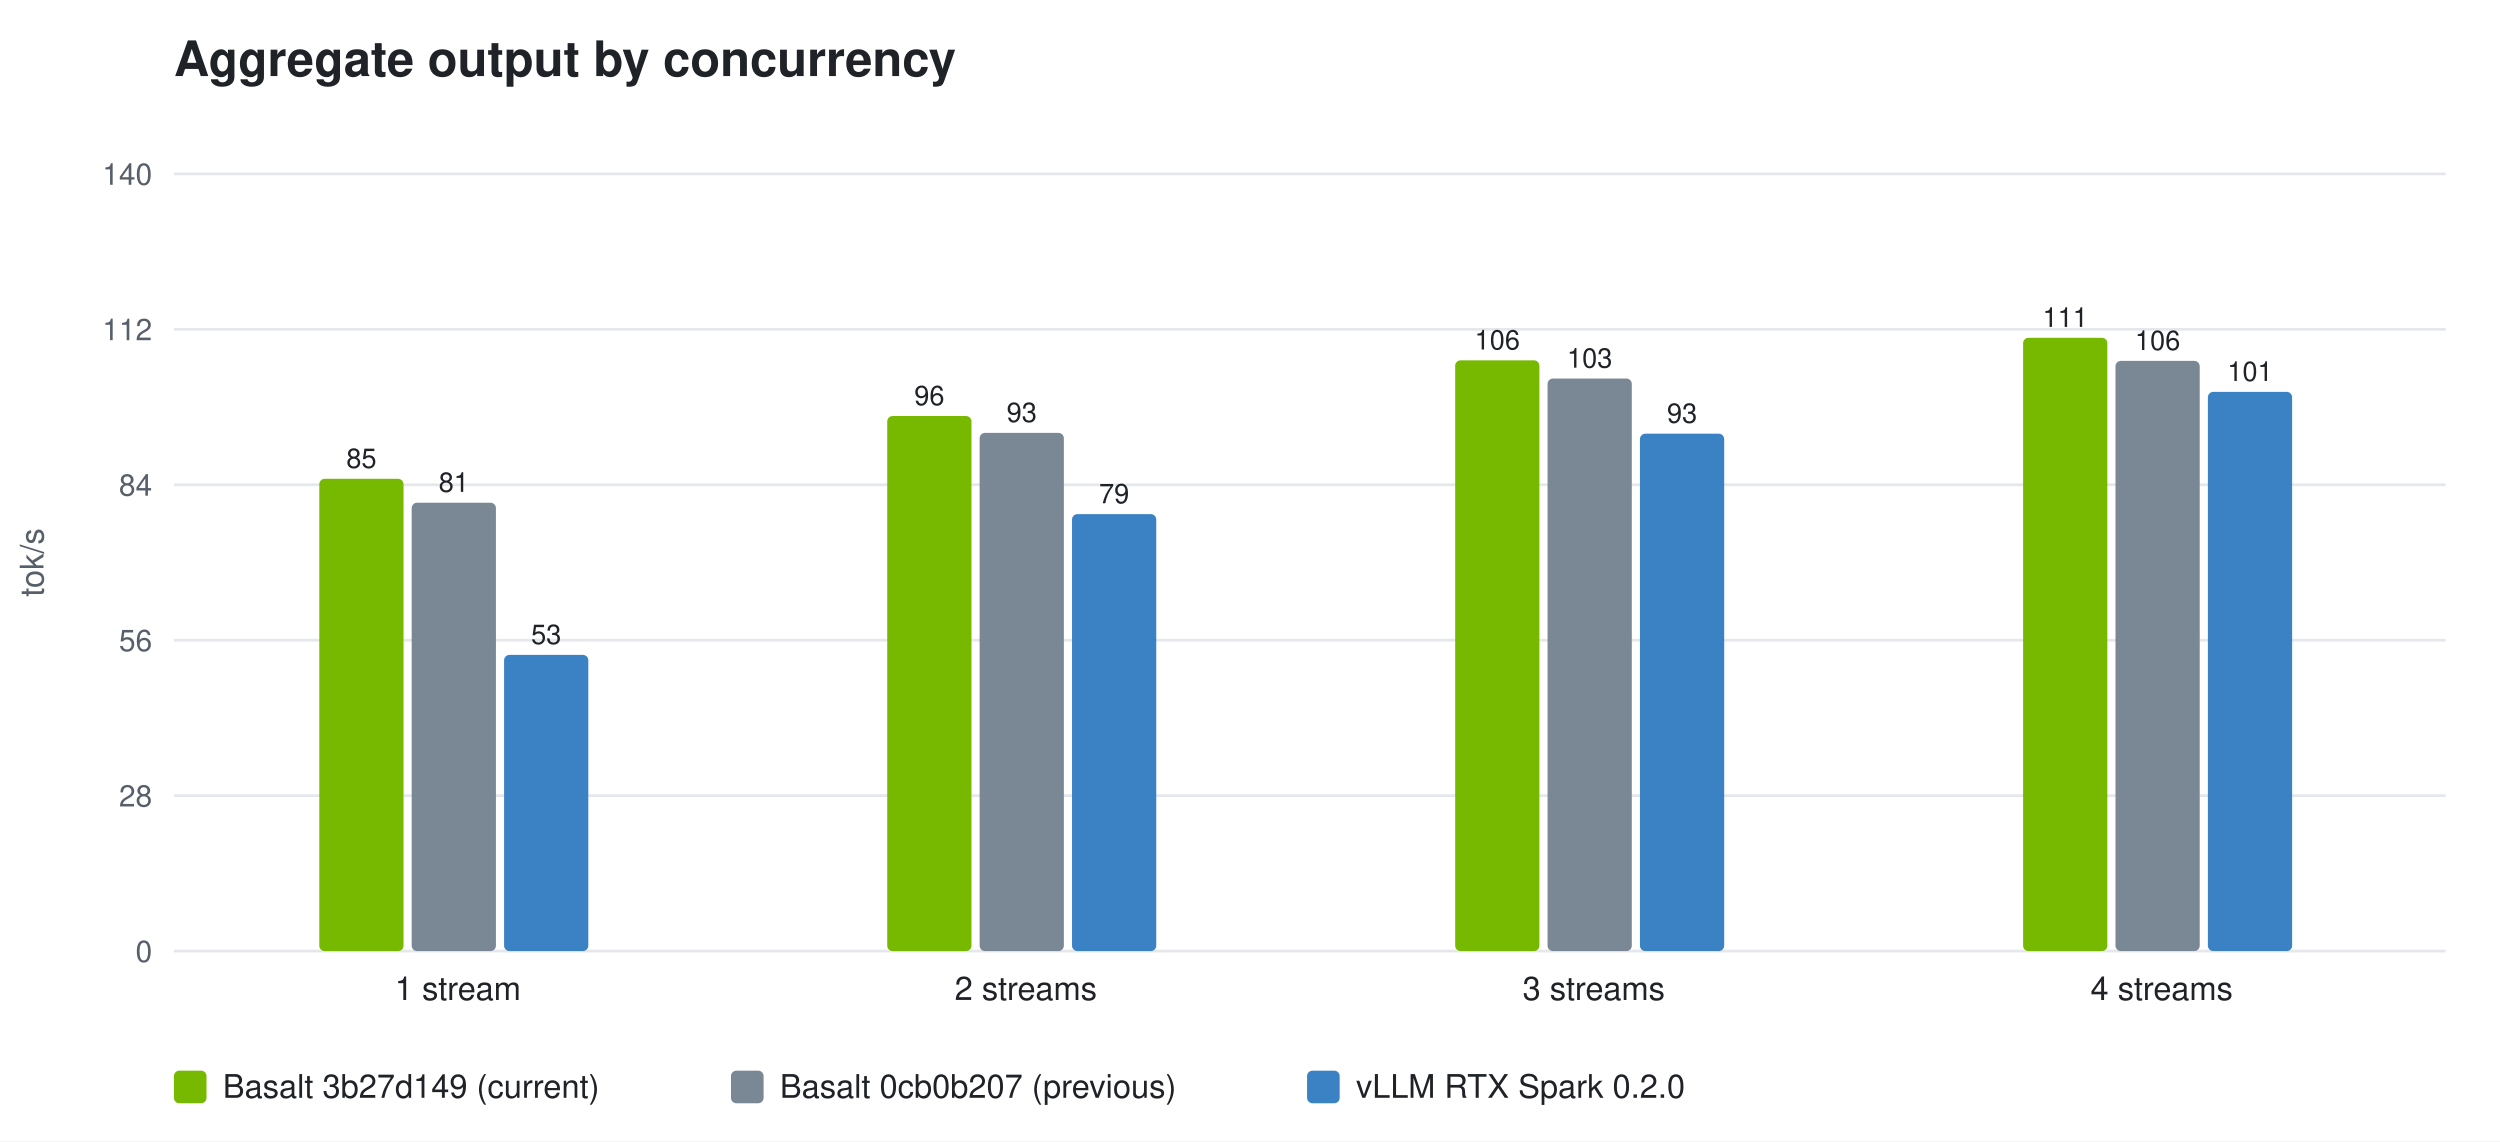
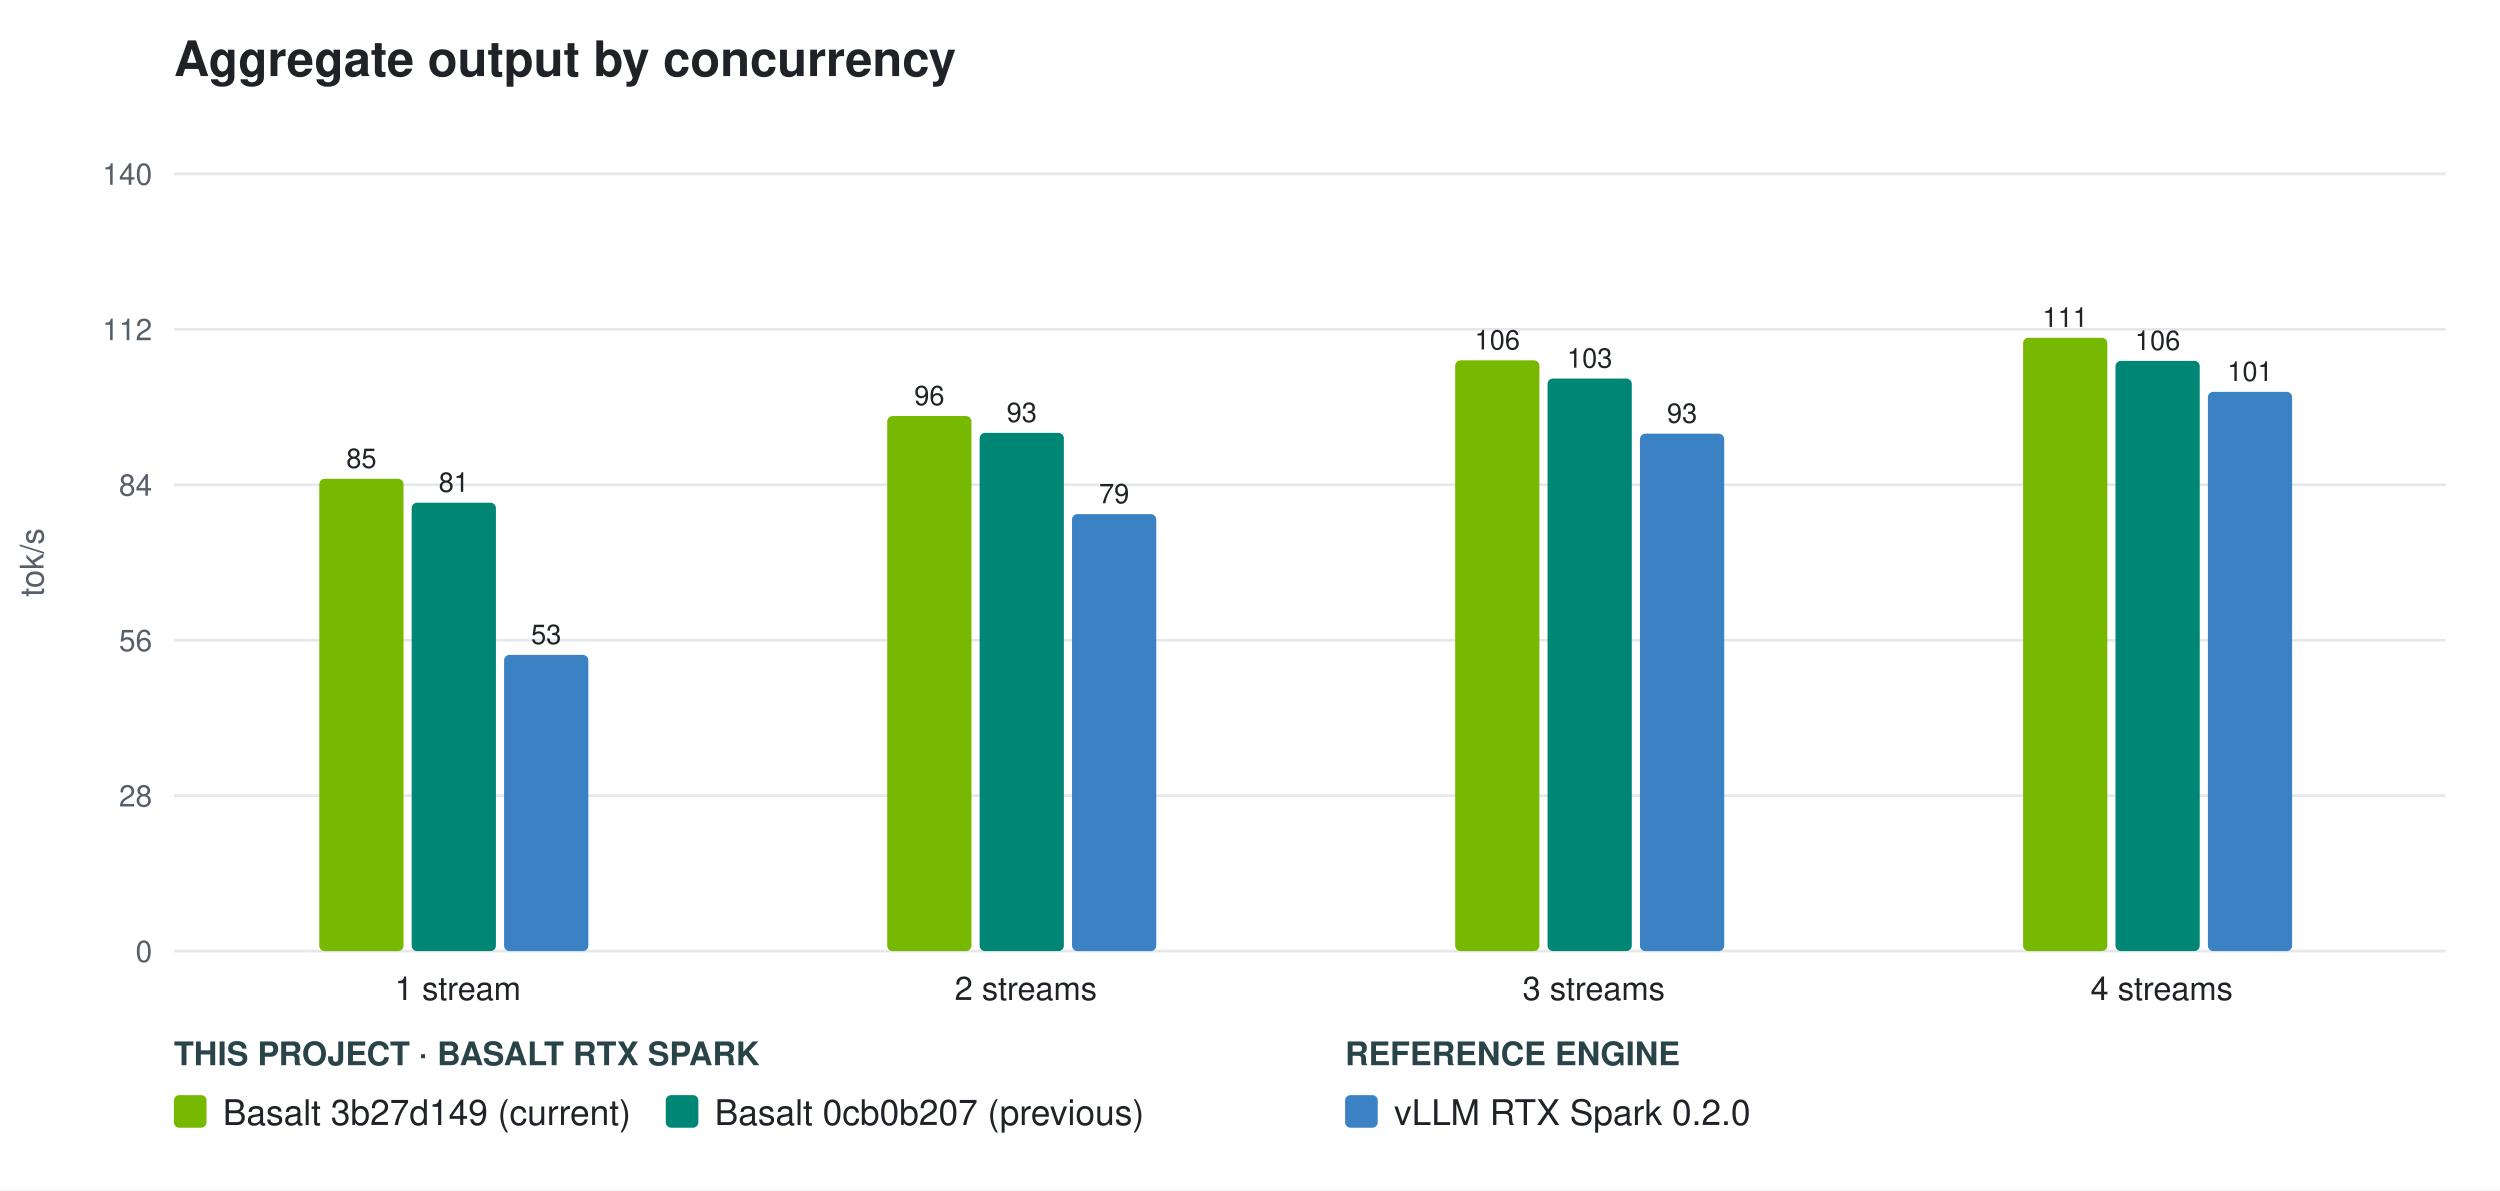
- <svg xmlns="http://www.w3.org/2000/svg" width="920" height="420" viewBox="0 0 920 420" font-family="Segoe UI, Helvetica, Arial, sans-serif">
-   <rect width="920" height="420" fill="#ffffff" />
+ <svg xmlns="http://www.w3.org/2000/svg" width="920" height="438" viewBox="0 0 920 438" font-family="Segoe UI, Helvetica, Arial, sans-serif">
+   <rect width="920" height="438" fill="#ffffff" />
  <text x="64" y="28" font-size="18" font-weight="600" fill="#1f2328">Aggregate output by concurrency</text>
  <line x1="64" y1="350.0" x2="900" y2="350.0" stroke="#e5e7eb" />
  <text x="56" y="354.0" font-size="11" text-anchor="end" fill="#57606a">0</text>
  <line x1="64" y1="292.8" x2="900" y2="292.8" stroke="#e5e7eb" />
  <text x="56" y="296.8" font-size="11" text-anchor="end" fill="#57606a">28</text>
  <line x1="64" y1="235.6" x2="900" y2="235.6" stroke="#e5e7eb" />
  <text x="56" y="239.6" font-size="11" text-anchor="end" fill="#57606a">56</text>
  <line x1="64" y1="178.4" x2="900" y2="178.4" stroke="#e5e7eb" />
  <text x="56" y="182.4" font-size="11" text-anchor="end" fill="#57606a">84</text>
  <line x1="64" y1="121.2" x2="900" y2="121.2" stroke="#e5e7eb" />
  <text x="56" y="125.2" font-size="11" text-anchor="end" fill="#57606a">112</text>
  <line x1="64" y1="64.0" x2="900" y2="64.0" stroke="#e5e7eb" />
  <text x="56" y="68.0" font-size="11" text-anchor="end" fill="#57606a">140</text>
  <text x="16" y="207" font-size="12" fill="#57606a" transform="rotate(-90 16 207)" text-anchor="middle">tok/s</text>
  <rect x="117.5" y="176.2" width="31.0" height="173.8" rx="2" fill="#76B900" />
  <text x="133.0" y="172.2" font-size="10" text-anchor="middle" fill="#1f2328">85</text>
-   <rect x="151.5" y="185.0" width="31.0" height="165.0" rx="2" fill="#7A8794" />
+   <rect x="151.5" y="185.0" width="31.0" height="165.0" rx="2" fill="#008675" />
  <text x="167.0" y="181.0" font-size="10" text-anchor="middle" fill="#1f2328">81</text>
  <rect x="185.5" y="241.0" width="31.0" height="109.0" rx="2" fill="#3B82C4" />
  <text x="201.0" y="237.0" font-size="10" text-anchor="middle" fill="#1f2328">53</text>
  <text x="168.5" y="368" font-size="12" text-anchor="middle" fill="#1f2328">1 stream</text>
  <rect x="326.5" y="153.1" width="31.0" height="196.9" rx="2" fill="#76B900" />
  <text x="342.0" y="149.1" font-size="10" text-anchor="middle" fill="#1f2328">96</text>
-   <rect x="360.5" y="159.3" width="31.0" height="190.7" rx="2" fill="#7A8794" />
+   <rect x="360.5" y="159.3" width="31.0" height="190.7" rx="2" fill="#008675" />
  <text x="376.0" y="155.3" font-size="10" text-anchor="middle" fill="#1f2328">93</text>
  <rect x="394.5" y="189.2" width="31.0" height="160.8" rx="2" fill="#3B82C4" />
  <text x="410.0" y="185.2" font-size="10" text-anchor="middle" fill="#1f2328">79</text>
  <text x="377.5" y="368" font-size="12" text-anchor="middle" fill="#1f2328">2 streams</text>
  <rect x="535.5" y="132.6" width="31.0" height="217.4" rx="2" fill="#76B900" />
  <text x="551.0" y="128.6" font-size="10" text-anchor="middle" fill="#1f2328">106</text>
-   <rect x="569.5" y="139.3" width="31.0" height="210.7" rx="2" fill="#7A8794" />
+   <rect x="569.5" y="139.3" width="31.0" height="210.7" rx="2" fill="#008675" />
  <text x="585.0" y="135.3" font-size="10" text-anchor="middle" fill="#1f2328">103</text>
  <rect x="603.5" y="159.6" width="31.0" height="190.4" rx="2" fill="#3B82C4" />
  <text x="619.0" y="155.6" font-size="10" text-anchor="middle" fill="#1f2328">93</text>
  <text x="586.5" y="368" font-size="12" text-anchor="middle" fill="#1f2328">3 streams</text>
  <rect x="744.5" y="124.3" width="31.0" height="225.7" rx="2" fill="#76B900" />
  <text x="760.0" y="120.3" font-size="10" text-anchor="middle" fill="#1f2328">111</text>
-   <rect x="778.5" y="132.8" width="31.0" height="217.2" rx="2" fill="#7A8794" />
+   <rect x="778.5" y="132.8" width="31.0" height="217.2" rx="2" fill="#008675" />
  <text x="794.0" y="128.8" font-size="10" text-anchor="middle" fill="#1f2328">106</text>
  <rect x="812.5" y="144.2" width="31.0" height="205.8" rx="2" fill="#3B82C4" />
  <text x="828.0" y="140.2" font-size="10" text-anchor="middle" fill="#1f2328">101</text>
  <text x="795.5" y="368" font-size="12" text-anchor="middle" fill="#1f2328">4 streams</text>
-   <rect x="64" y="394" width="12" height="12" rx="2" fill="#76B900" />
-   <text x="82" y="404" font-size="12" fill="#1f2328">Basalt 3b27d149 (current)</text>
-   <rect x="269" y="394" width="12" height="12" rx="2" fill="#7A8794" />
-   <text x="287" y="404" font-size="12" fill="#1f2328">Basalt 0cb0b207 (previous)</text>
-   <rect x="481" y="394" width="12" height="12" rx="2" fill="#3B82C4" />
-   <text x="499" y="404" font-size="12" fill="#1f2328">vLLM RTX Spark 0.2.0</text>
+   <text x="64" y="392" font-size="12" font-weight="700" fill="#294449">THIS PROJECT · BASALT RTX SPARK</text>
+   <rect x="64" y="403" width="12" height="12" rx="2" fill="#76B900" />
+   <text x="82" y="414" font-size="13" fill="#1f2328">Basalt 3b27d149 (current)</text>
+   <rect x="245" y="403" width="12" height="12" rx="2" fill="#008675" />
+   <text x="263" y="414" font-size="13" fill="#1f2328">Basalt 0cb0b207 (previous)</text>
+   <text x="495" y="392" font-size="12" font-weight="700" fill="#294449">REFERENCE ENGINE</text>
+   <rect x="495" y="403" width="12" height="12" rx="2" fill="#3B82C4" />
+   <text x="513" y="414" font-size="13" fill="#1f2328">vLLM RTX Spark 0.2.0</text>
</svg>
